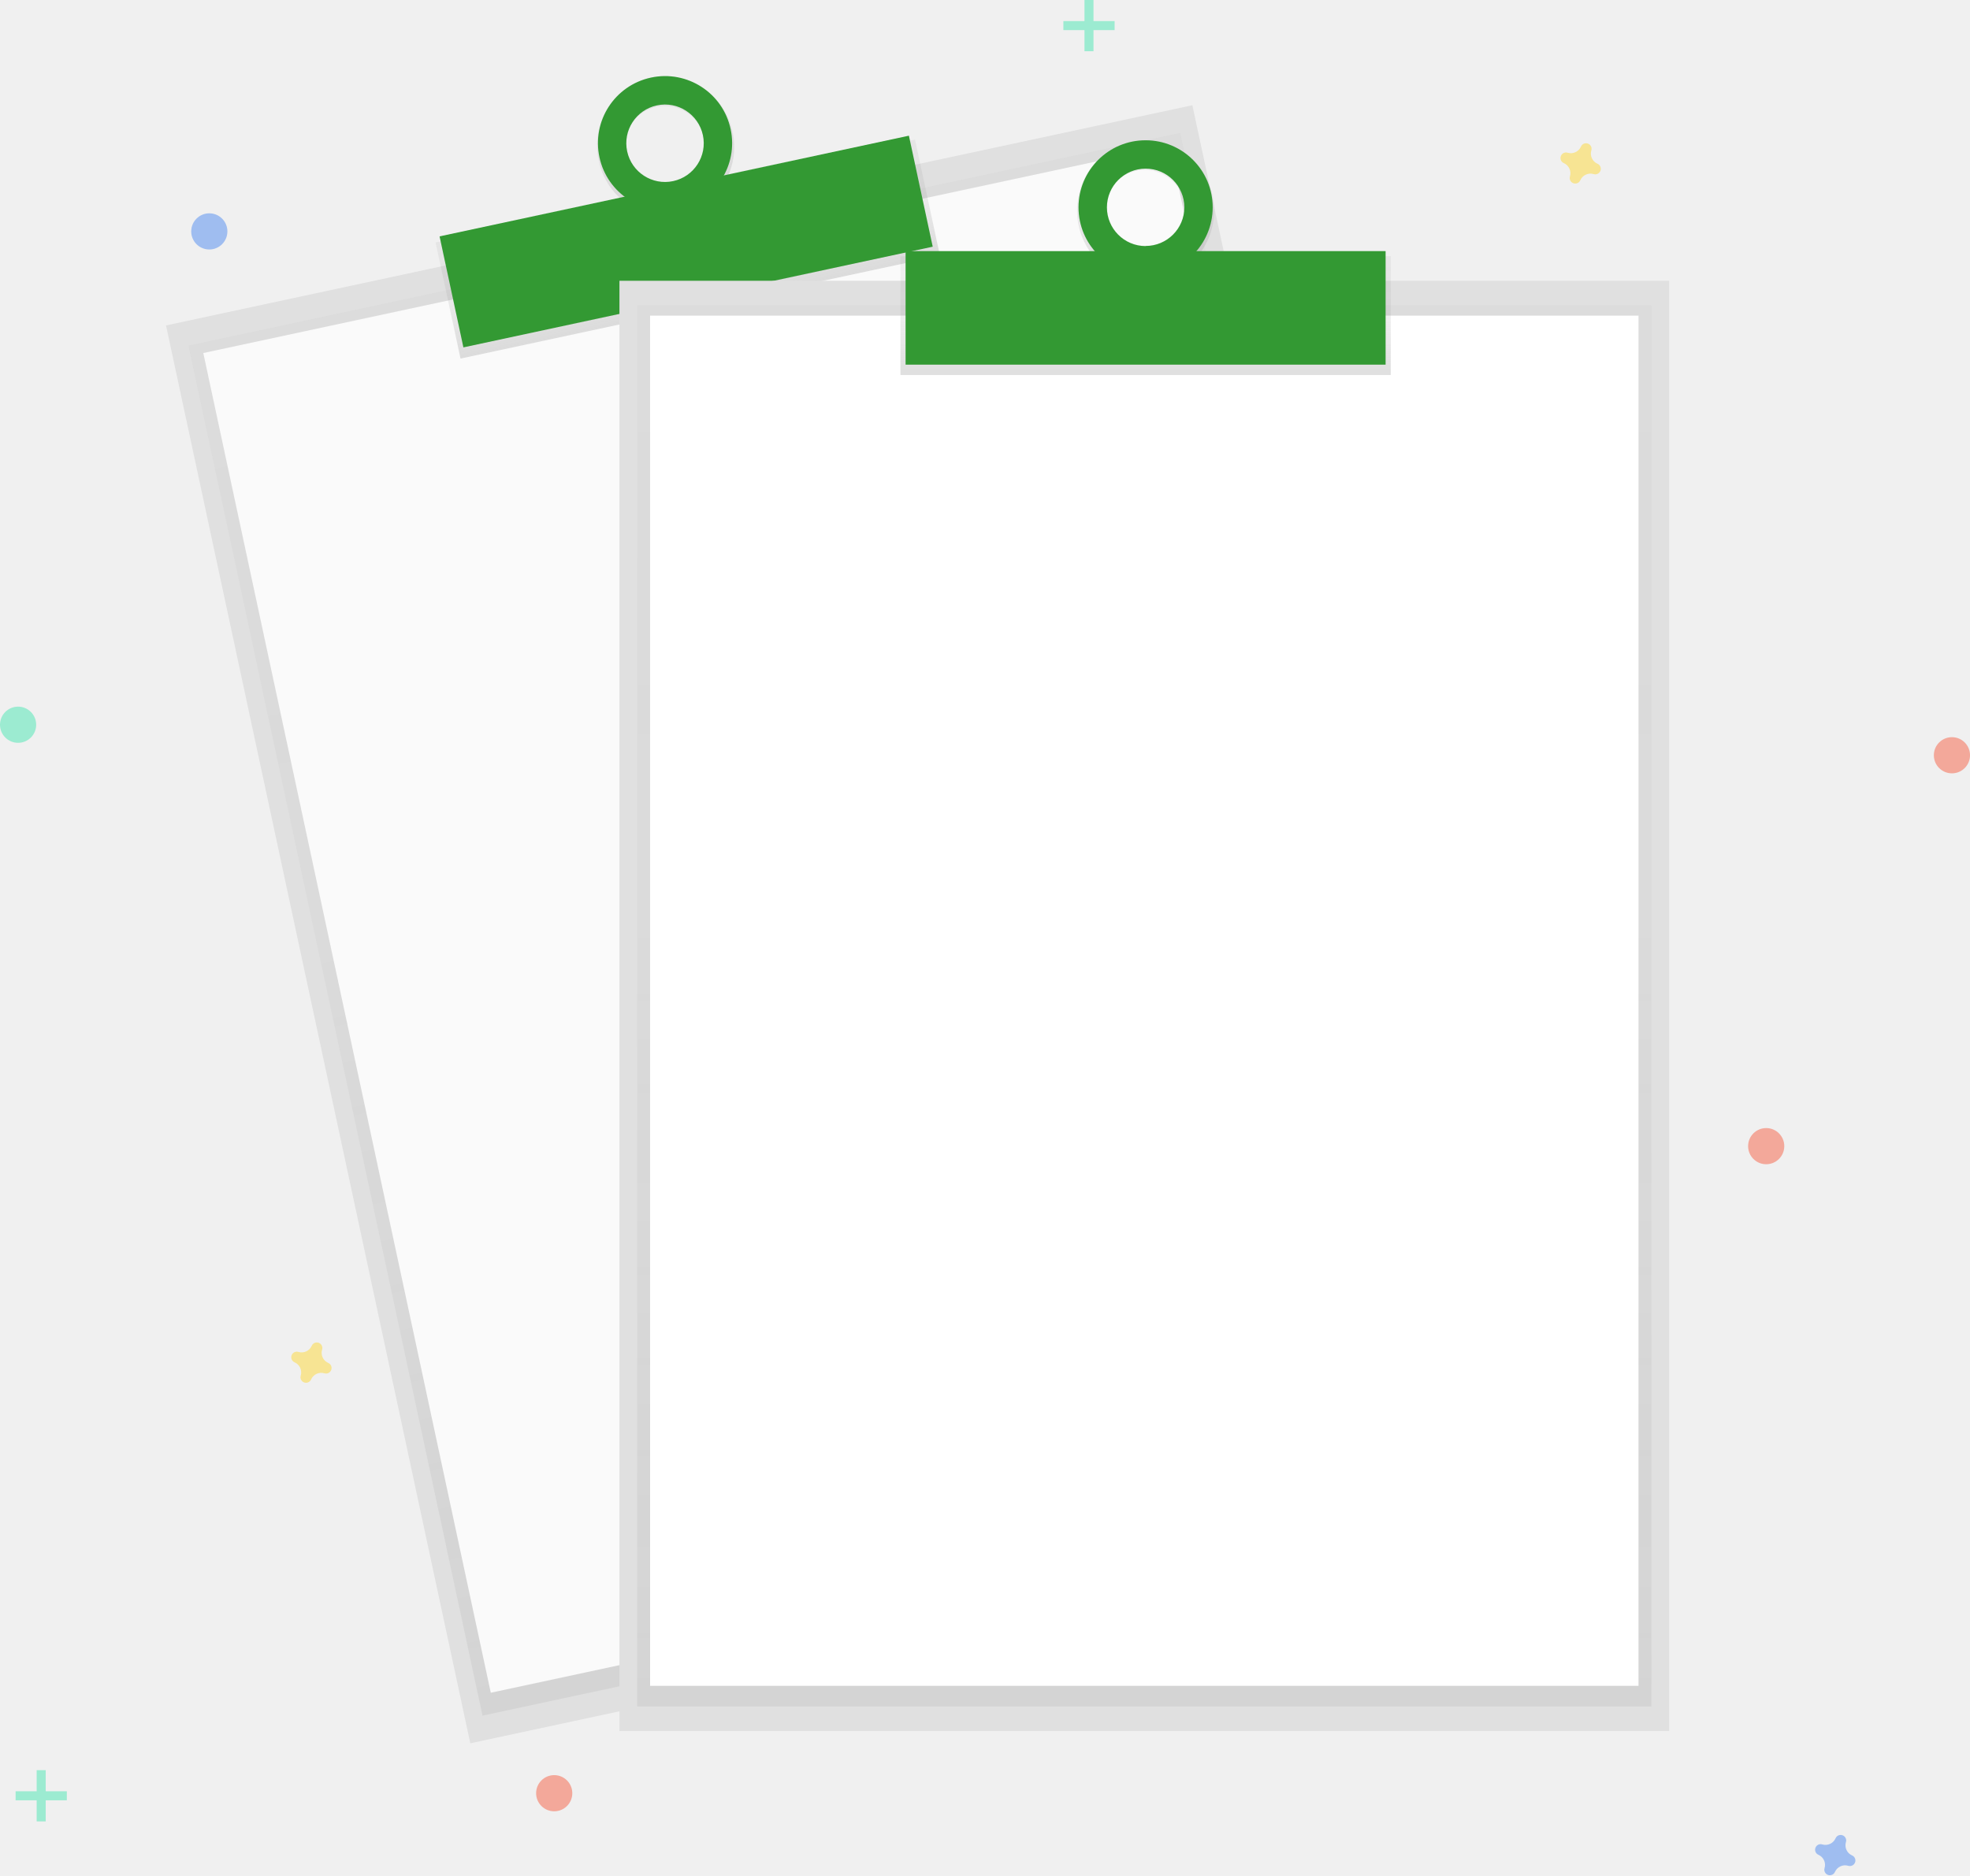
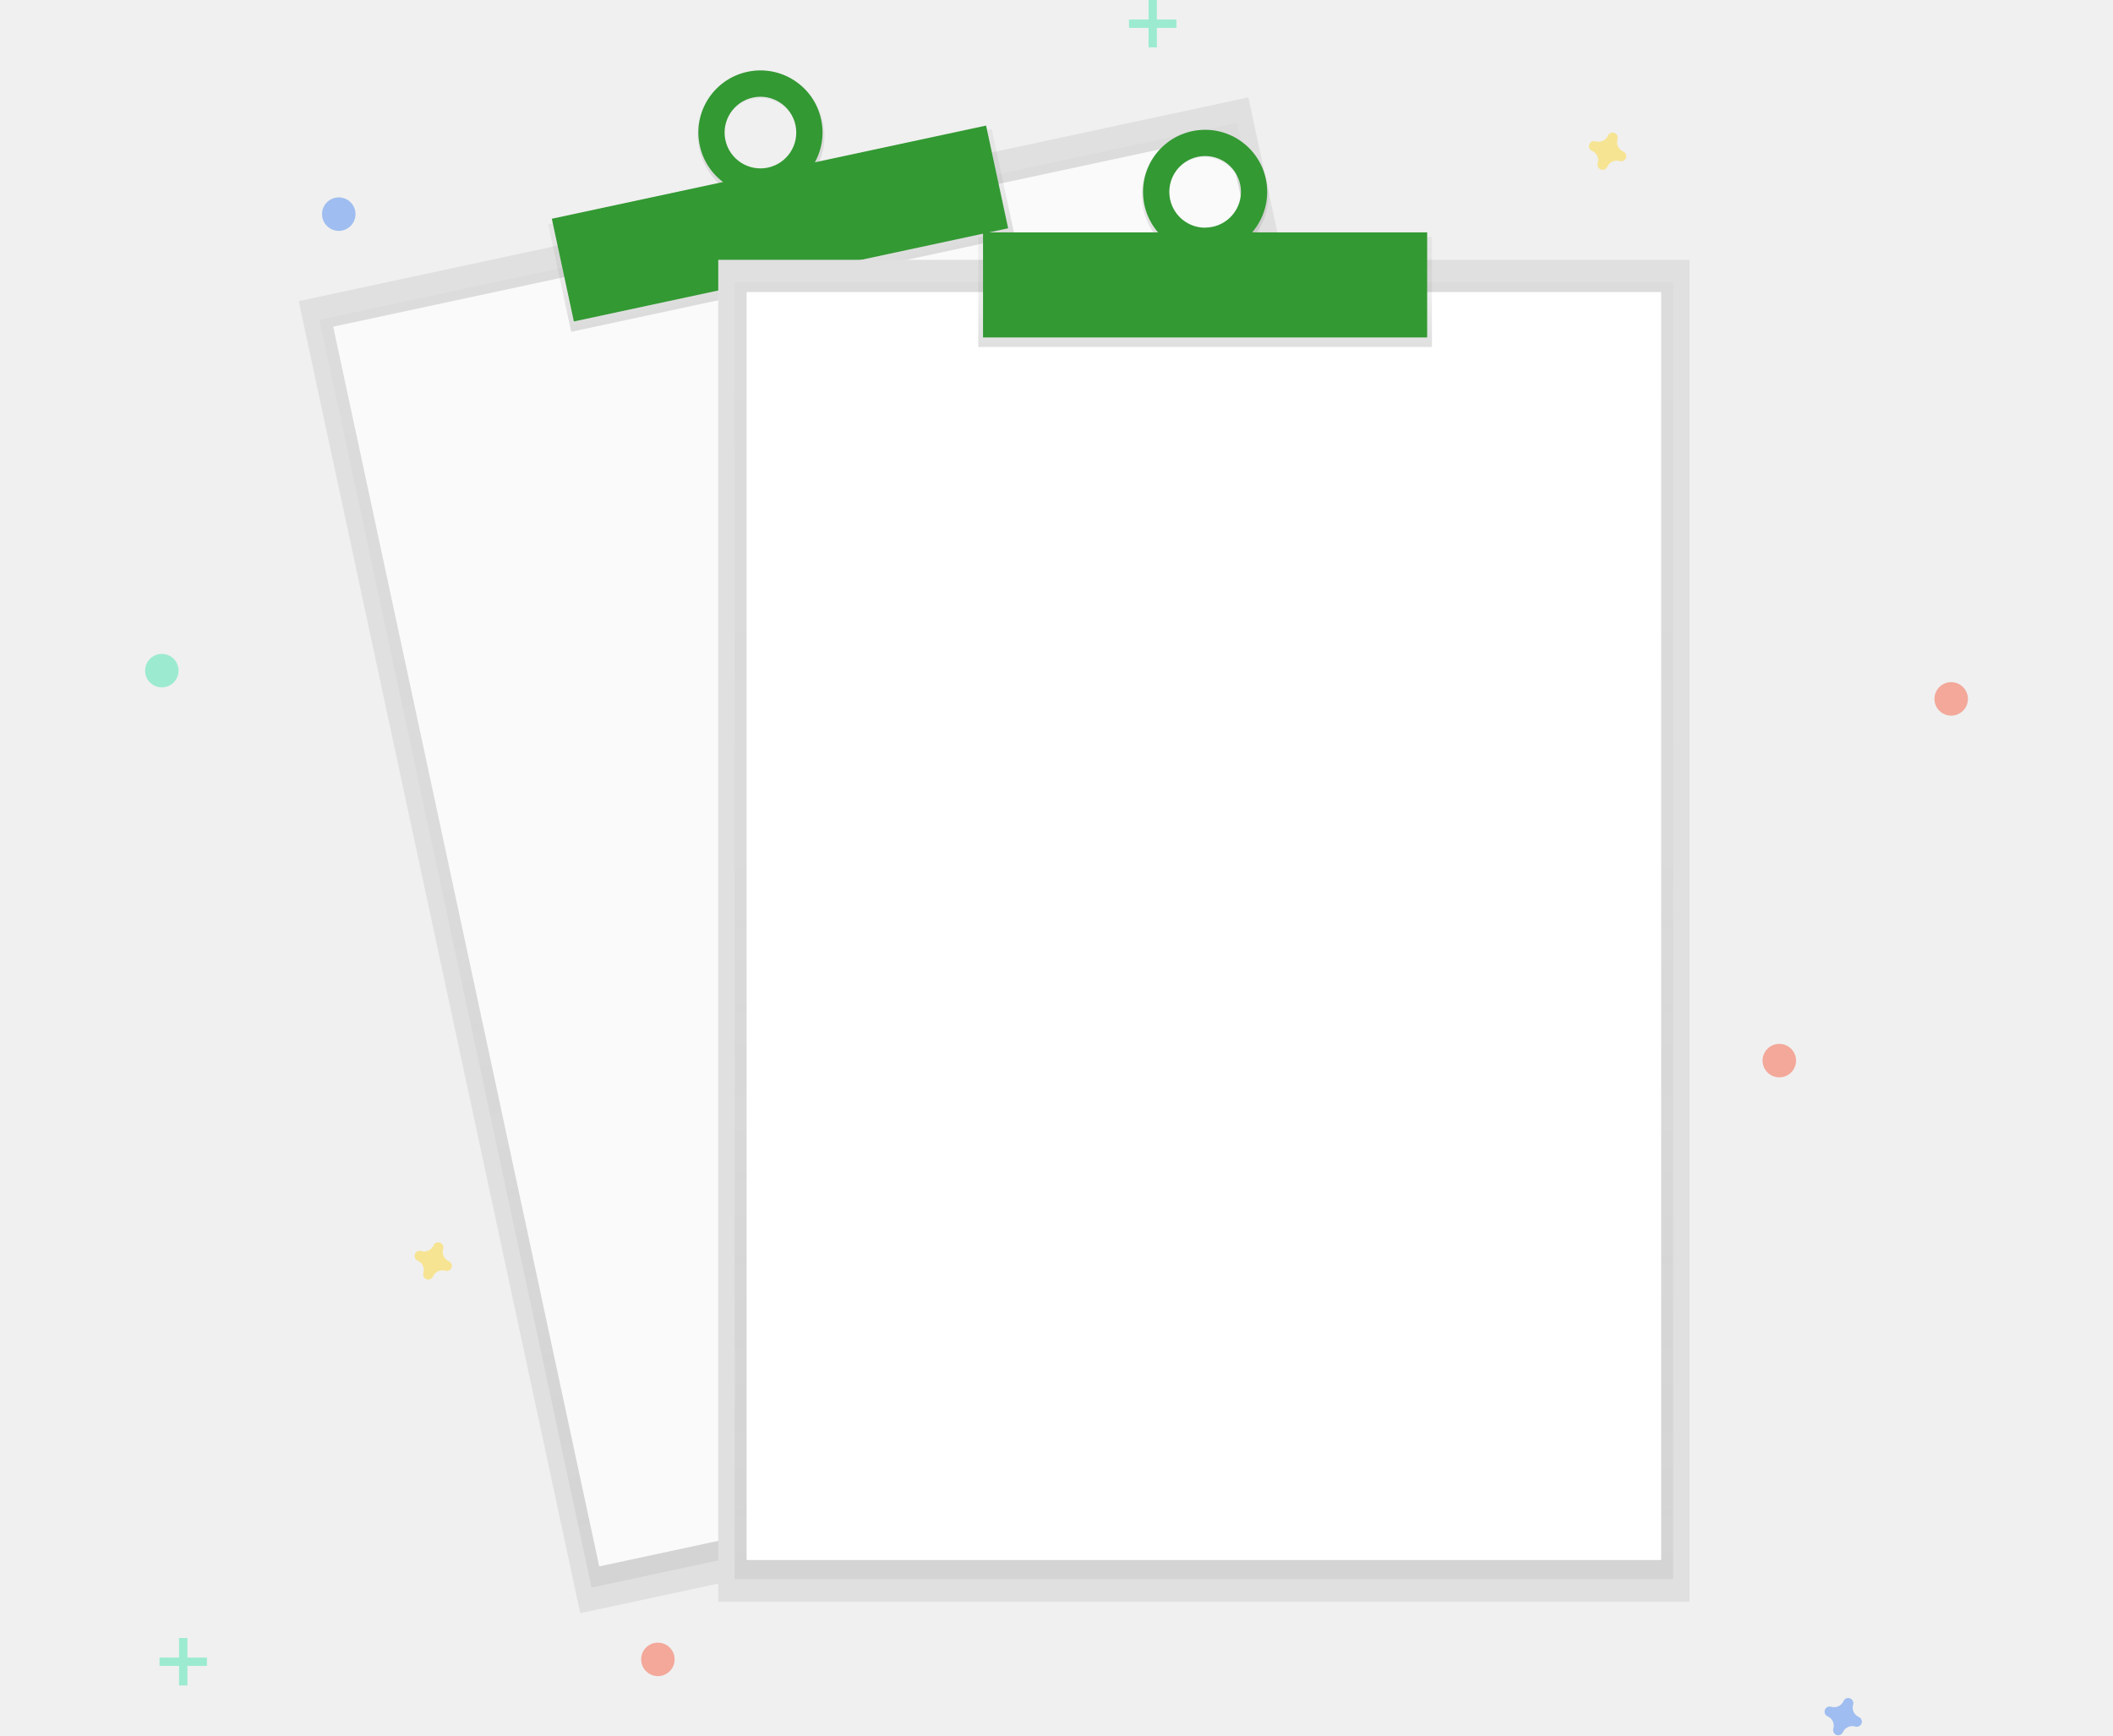
- <svg xmlns="http://www.w3.org/2000/svg" xmlns:xlink="http://www.w3.org/1999/xlink" id="f20e0c25-d928-42cc-98d1-13cc230663ea" data-name="Layer 1" width="820.16" height="780.81" viewBox="0 0 820.16 780.81">
+ <svg xmlns="http://www.w3.org/2000/svg" xmlns:xlink="http://www.w3.org/1999/xlink" id="f20e0c25-d928-42cc-98d1-13cc230663ea" data-name="Layer 1" width="220.16" height="180.81" viewBox="0 0 820.16 780.81">
  <defs>
    <linearGradient id="07332201-7176-49c2-9908-6dc4a39c4716" x1="539.63" y1="734.6" x2="539.63" y2="151.19" gradientTransform="translate(-3.62 1.57)" gradientUnits="userSpaceOnUse">
      <stop offset="0" stop-color="gray" stop-opacity="0.25" />
      <stop offset="0.54" stop-color="gray" stop-opacity="0.12" />
      <stop offset="1" stop-color="gray" stop-opacity="0.1" />
    </linearGradient>
    <linearGradient id="0ee1ab3f-7ba2-4205-9d4a-9606ad702253" x1="540.17" y1="180.2" x2="540.17" y2="130.75" gradientTransform="translate(-63.92 7.85)" xlink:href="#07332201-7176-49c2-9908-6dc4a39c4716" />
    <linearGradient id="abca9755-bed1-4a97-b027-7f02ee3ffa09" x1="540.17" y1="140.86" x2="540.17" y2="82.43" gradientTransform="translate(-84.51 124.6) rotate(-12.11)" xlink:href="#07332201-7176-49c2-9908-6dc4a39c4716" />
    <linearGradient id="2632d424-e666-4ee4-9508-a494957e14ab" x1="476.4" y1="710.53" x2="476.4" y2="127.12" gradientTransform="matrix(1, 0, 0, 1, 0, 0)" xlink:href="#07332201-7176-49c2-9908-6dc4a39c4716" />
    <linearGradient id="97571ef7-1c83-4e06-b701-c2e47e77dca3" x1="476.94" y1="156.13" x2="476.94" y2="106.68" gradientTransform="matrix(1, 0, 0, 1, 0, 0)" xlink:href="#07332201-7176-49c2-9908-6dc4a39c4716" />
    <linearGradient id="7d32e13e-a0c7-49c4-af0e-066a2f8cb76e" x1="666.86" y1="176.39" x2="666.86" y2="117.95" gradientTransform="matrix(1, 0, 0, 1, 0, 0)" xlink:href="#07332201-7176-49c2-9908-6dc4a39c4716" />
  </defs>
  <rect x="317.5" y="142.55" width="437.02" height="603.82" transform="translate(-271.22 62.72) rotate(-12.11)" fill="#e0e0e0" />
  <g opacity="0.5">
    <rect x="324.89" y="152.76" width="422.25" height="583.41" transform="translate(-271.22 62.72) rotate(-12.11)" fill="url(#07332201-7176-49c2-9908-6dc4a39c4716)" />
  </g>
  <rect x="329.81" y="157.1" width="411.5" height="570.52" transform="translate(-270.79 62.58) rotate(-12.11)" fill="#fafafa" />
  <rect x="374.18" y="138.6" width="204.14" height="49.45" transform="translate(-213.58 43.93) rotate(-12.11)" fill="url(#0ee1ab3f-7ba2-4205-9d4a-9606ad702253)" />
  <path d="M460.93,91.9c-15.41,3.31-25.16,18.78-21.77,34.55s18.62,25.89,34,22.58,25.16-18.78,21.77-34.55S476.34,88.59,460.93,91.9ZM470.6,137A16.86,16.86,0,1,1,483.16,117,16.66,16.66,0,0,1,470.6,137Z" transform="translate(-189.92 -59.59)" fill="url(#abca9755-bed1-4a97-b027-7f02ee3ffa09)" />
  <rect x="375.66" y="136.55" width="199.84" height="47.27" transform="translate(-212.94 43.72) rotate(-12.11)" fill="#339933" />
  <path d="M460.93,91.9a27.93,27.93,0,1,0,33.17,21.45A27.93,27.93,0,0,0,460.93,91.9ZM470.17,135a16.12,16.12,0,1,1,12.38-19.14A16.12,16.12,0,0,1,470.17,135Z" transform="translate(-189.92 -59.59)" fill="#339933" />
  <rect x="257.89" y="116.91" width="437.02" height="603.82" fill="#e0e0e0" />
  <g opacity="0.5">
    <rect x="265.28" y="127.12" width="422.25" height="583.41" fill="url(#2632d424-e666-4ee4-9508-a494957e14ab)" />
  </g>
  <rect x="270.65" y="131.42" width="411.5" height="570.52" fill="#fff" />
  <rect x="374.87" y="106.68" width="204.14" height="49.45" fill="url(#97571ef7-1c83-4e06-b701-c2e47e77dca3)" />
  <path d="M666.86,118c-15.76,0-28.54,13.08-28.54,29.22s12.78,29.22,28.54,29.22,28.54-13.08,28.54-29.22S682.62,118,666.86,118Zm0,46.08a16.86,16.86,0,1,1,16.46-16.86A16.66,16.66,0,0,1,666.86,164Z" transform="translate(-189.92 -59.59)" fill="url(#7d32e13e-a0c7-49c4-af0e-066a2f8cb76e)" />
  <rect x="377.02" y="104.56" width="199.84" height="47.27" fill="#339933" />
  <path d="M666.86,118a27.93,27.93,0,1,0,27.93,27.93A27.93,27.93,0,0,0,666.86,118Zm0,44.05A16.12,16.12,0,1,1,683,145.89,16.12,16.12,0,0,1,666.86,162Z" transform="translate(-189.92 -59.59)" fill="#339933" />
  <g opacity="0.5">
    <rect x="15.27" y="737.05" width="3.76" height="21.33" fill="#47e6b1" />
    <rect x="205.19" y="796.65" width="3.76" height="21.33" transform="translate(824.47 540.65) rotate(90)" fill="#47e6b1" />
  </g>
  <g opacity="0.5">
    <rect x="451.49" width="3.76" height="21.33" fill="#47e6b1" />
    <rect x="641.4" y="59.59" width="3.76" height="21.33" transform="translate(523.63 -632.62) rotate(90)" fill="#47e6b1" />
  </g>
  <path d="M961,832.15a4.61,4.61,0,0,1-2.57-5.57,2.22,2.22,0,0,0,.1-.51h0a2.31,2.31,0,0,0-4.15-1.53h0a2.22,2.22,0,0,0-.26.45,4.61,4.61,0,0,1-5.57,2.57,2.22,2.22,0,0,0-.51-.1h0a2.31,2.31,0,0,0-1.53,4.15h0a2.22,2.22,0,0,0,.45.26,4.61,4.61,0,0,1,2.57,5.57,2.22,2.22,0,0,0-.1.51h0a2.31,2.31,0,0,0,4.15,1.53h0a2.22,2.22,0,0,0,.26-.45,4.61,4.61,0,0,1,5.57-2.57,2.22,2.22,0,0,0,.51.1h0a2.31,2.31,0,0,0,1.53-4.15h0A2.22,2.22,0,0,0,961,832.15Z" transform="translate(-189.92 -59.59)" fill="#4d8af0" opacity="0.5" />
  <path d="M326.59,627.09a4.61,4.61,0,0,1-2.57-5.57,2.22,2.22,0,0,0,.1-.51h0a2.31,2.31,0,0,0-4.15-1.53h0a2.22,2.22,0,0,0-.26.45,4.61,4.61,0,0,1-5.57,2.57,2.22,2.22,0,0,0-.51-.1h0a2.31,2.31,0,0,0-1.53,4.15h0a2.22,2.22,0,0,0,.45.26,4.61,4.61,0,0,1,2.57,5.57,2.22,2.22,0,0,0-.1.51h0a2.31,2.31,0,0,0,4.15,1.53h0a2.22,2.22,0,0,0,.26-.45A4.61,4.61,0,0,1,325,631.4a2.22,2.22,0,0,0,.51.1h0a2.31,2.31,0,0,0,1.53-4.15h0A2.22,2.22,0,0,0,326.59,627.09Z" transform="translate(-189.92 -59.59)" fill="#fdd835" opacity="0.5" />
  <path d="M855,127.77a4.61,4.61,0,0,1-2.57-5.57,2.22,2.22,0,0,0,.1-.51h0a2.31,2.31,0,0,0-4.15-1.53h0a2.22,2.22,0,0,0-.26.45,4.61,4.61,0,0,1-5.57,2.57,2.22,2.22,0,0,0-.51-.1h0a2.31,2.31,0,0,0-1.53,4.15h0a2.22,2.22,0,0,0,.45.26,4.61,4.61,0,0,1,2.57,5.57,2.22,2.22,0,0,0-.1.51h0a2.31,2.31,0,0,0,4.15,1.53h0a2.22,2.22,0,0,0,.26-.45,4.61,4.61,0,0,1,5.57-2.57,2.22,2.22,0,0,0,.51.1h0a2.31,2.31,0,0,0,1.53-4.15h0A2.22,2.22,0,0,0,855,127.77Z" transform="translate(-189.92 -59.59)" fill="#fdd835" opacity="0.5" />
  <circle cx="812.64" cy="314.47" r="7.53" fill="#f55f44" opacity="0.5" />
  <circle cx="230.73" cy="746.65" r="7.53" fill="#f55f44" opacity="0.5" />
  <circle cx="735.31" cy="477.23" r="7.53" fill="#f55f44" opacity="0.5" />
  <circle cx="87.14" cy="96.35" r="7.53" fill="#4d8af0" opacity="0.5" />
  <circle cx="7.53" cy="301.76" r="7.53" fill="#47e6b1" opacity="0.5" />
</svg>
